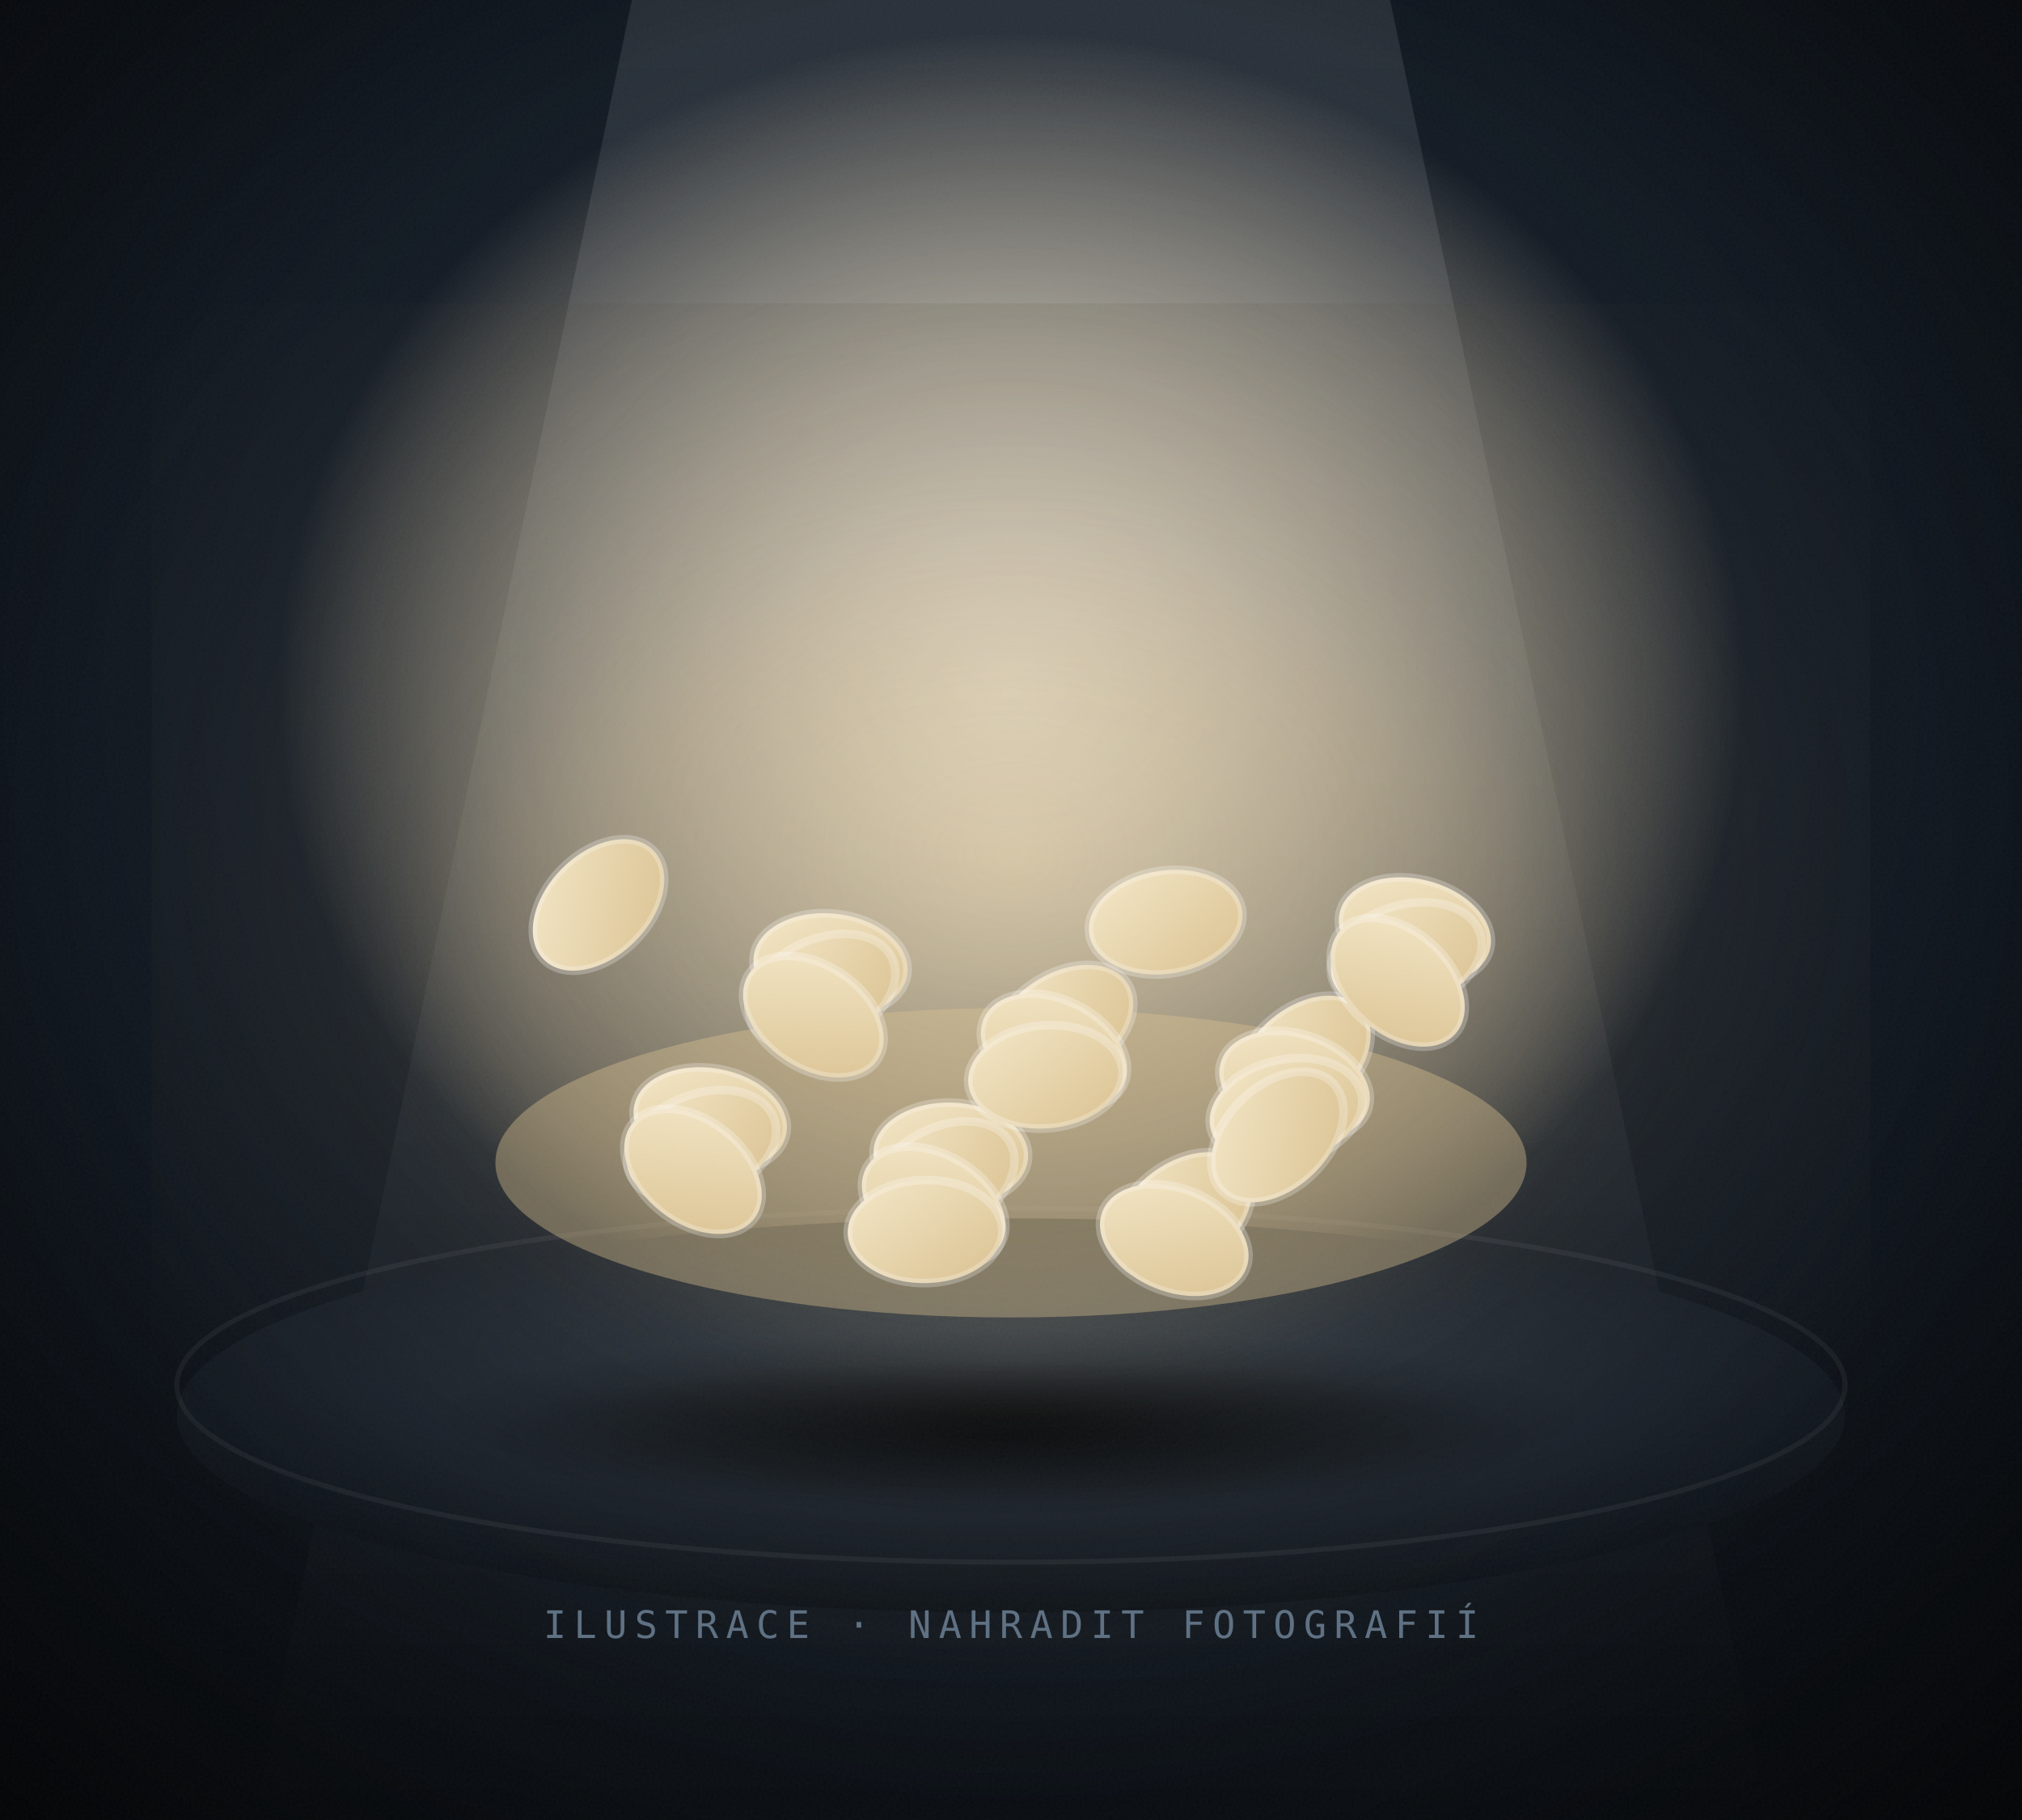
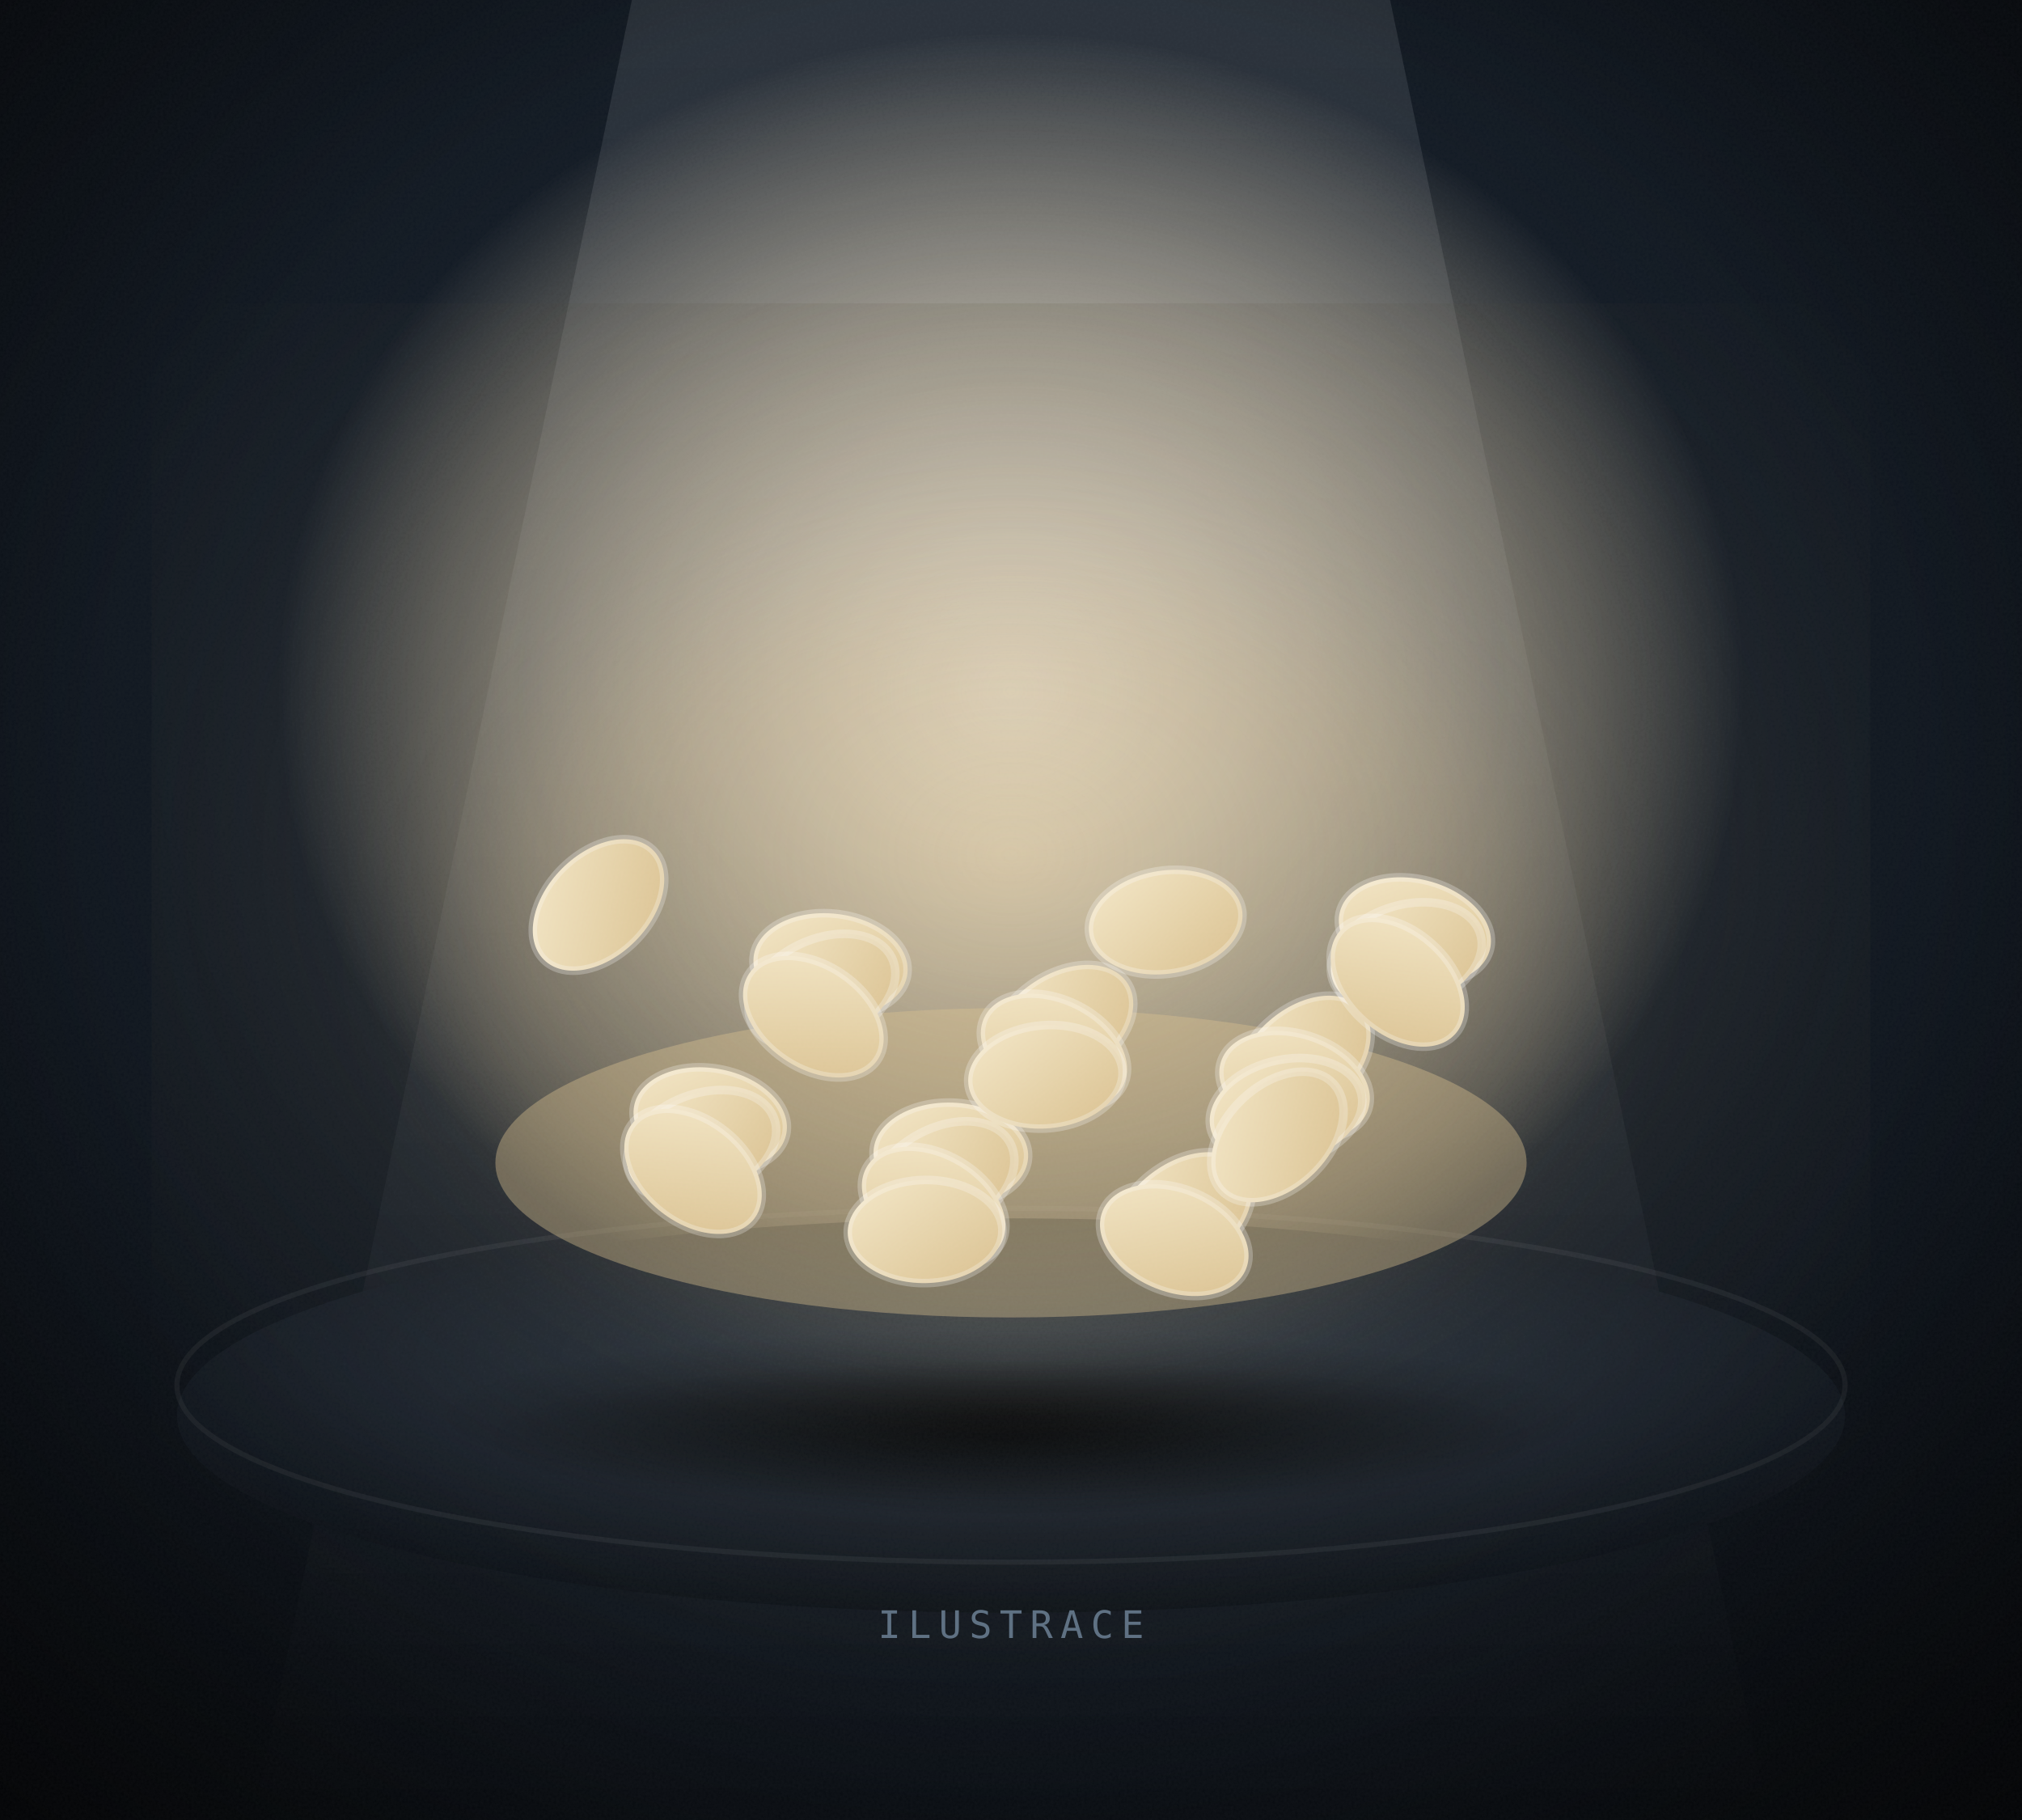
<svg xmlns="http://www.w3.org/2000/svg" viewBox="0 0 800 720" width="800" height="720">
  <defs>
    <radialGradient id="bg-oats" cx="50%" cy="38%" r="80%">
      <stop offset="0%" stop-color="#d9c08f" stop-opacity="0.28" />
      <stop offset="45%" stop-color="#121a24" />
      <stop offset="100%" stop-color="#06080b" />
    </radialGradient>
    <linearGradient id="beam-oats" x1="0" y1="0" x2="0" y2="1">
      <stop offset="0%" stop-color="#ffffff" stop-opacity="0.10" />
      <stop offset="100%" stop-color="#ffffff" stop-opacity="0" />
    </linearGradient>
    <radialGradient id="slab-oats" cx="50%" cy="35%" r="65%">
      <stop offset="0%" stop-color="#2a3644" />
      <stop offset="70%" stop-color="#151c25" />
      <stop offset="100%" stop-color="#0c1117" />
    </radialGradient>
    <radialGradient id="shadow-oats" cx="50%" cy="50%" r="50%">
      <stop offset="0%" stop-color="#000" stop-opacity="0.65" />
      <stop offset="100%" stop-color="#000" stop-opacity="0" />
    </radialGradient>
    <radialGradient id="vig-oats" cx="50%" cy="45%" r="75%">
      <stop offset="60%" stop-color="#000" stop-opacity="0" />
      <stop offset="100%" stop-color="#000" stop-opacity="0.55" />
    </radialGradient>
    <filter id="grain-oats">
      <feTurbulence type="fractalNoise" baseFrequency="0.9" numOctaves="2" stitchTiles="stitch" />
      <feColorMatrix values="0 0 0 0 1  0 0 0 0 1  0 0 0 0 1  0 0 0 0.05 0" />
    </filter>
    <filter id="soft-oats" x="-20%" y="-20%" width="140%" height="140%">
      <feGaussianBlur stdDeviation="22" />
    </filter>
  </defs>
  <rect width="800" height="720" fill="url(#bg-oats)" />
  <path d="M250,0 L550,0 L700,720 L100,720 Z" fill="url(#beam-oats)" />
  <ellipse cx="400" cy="560" rx="330" ry="78" fill="url(#slab-oats)" />
  <ellipse cx="400" cy="548" rx="330" ry="70" fill="none" stroke="#ffffff" stroke-opacity="0.06" stroke-width="2" />
  <ellipse cx="400" cy="560" rx="230" ry="34" fill="url(#shadow-oats)" />
  <ellipse cx="400" cy="380" rx="220" ry="150" fill="#d9c08f" opacity="0.18" filter="url(#soft-oats)" />
  <svg x="60" y="120" width="680" height="544" viewBox="0 0 200 160" class="" aria-hidden="true">
    <defs>
      <radialGradient id="goatsd9c08fbg" cx="50%" cy="40%" r="70%">
        <stop offset="0%" stop-color="#d9c08f" stop-opacity="0.35" />
        <stop offset="100%" stop-color="#0a0d12" stop-opacity="0" />
      </radialGradient>
      <linearGradient id="goatsd9c08f" x1="0" y1="0" x2="1" y2="1">
        <stop offset="0%" stop-color="#f4e7c8" />
        <stop offset="100%" stop-color="#d9c08f" />
      </linearGradient>
      <radialGradient id="goatsd9c08fsh" cx="50%" cy="50%" r="50%">
        <stop offset="0%" stop-color="#000" stop-opacity="0.55" />
        <stop offset="100%" stop-color="#000" stop-opacity="0" />
      </radialGradient>
    </defs>
    <rect width="200" height="160" fill="url(#goatsd9c08fbg)" />
    <ellipse cx="100" cy="132" rx="62" ry="9" fill="url(#goatsd9c08fsh)" />
    <g>
      <ellipse cx="100" cy="100" rx="60" ry="18" fill="#d9c08f" opacity="0.4" />
      <ellipse cx="52" cy="70" rx="9" ry="6" transform="rotate(-45 52 70)" fill="url(#goatsd9c08f)" stroke="#fff" stroke-opacity="0.25" />
      <ellipse cx="93" cy="99" rx="9" ry="6" transform="rotate(2 93 99)" fill="url(#goatsd9c08f)" stroke="#fff" stroke-opacity="0.25" />
      <ellipse cx="134" cy="88" rx="9" ry="6" transform="rotate(-41 134 88)" fill="url(#goatsd9c08f)" stroke="#fff" stroke-opacity="0.25" />
      <ellipse cx="79" cy="77" rx="9" ry="6" transform="rotate(6 79 77)" fill="url(#goatsd9c08f)" stroke="#fff" stroke-opacity="0.25" />
      <ellipse cx="120" cy="106" rx="9" ry="6" transform="rotate(-37 120 106)" fill="url(#goatsd9c08f)" stroke="#fff" stroke-opacity="0.25" />
      <ellipse cx="65" cy="95" rx="9" ry="6" transform="rotate(10 65 95)" fill="url(#goatsd9c08f)" stroke="#fff" stroke-opacity="0.25" />
      <ellipse cx="106" cy="84" rx="9" ry="6" transform="rotate(-33 106 84)" fill="url(#goatsd9c08f)" stroke="#fff" stroke-opacity="0.25" />
      <ellipse cx="147" cy="73" rx="9" ry="6" transform="rotate(14 147 73)" fill="url(#goatsd9c08f)" stroke="#fff" stroke-opacity="0.25" />
      <ellipse cx="92" cy="102" rx="9" ry="6" transform="rotate(-29 92 102)" fill="url(#goatsd9c08f)" stroke="#fff" stroke-opacity="0.25" />
      <ellipse cx="133" cy="91" rx="9" ry="6" transform="rotate(18 133 91)" fill="url(#goatsd9c08f)" stroke="#fff" stroke-opacity="0.25" />
      <ellipse cx="78" cy="80" rx="9" ry="6" transform="rotate(-25 78 80)" fill="url(#goatsd9c08f)" stroke="#fff" stroke-opacity="0.25" />
      <ellipse cx="119" cy="109" rx="9" ry="6" transform="rotate(22 119 109)" fill="url(#goatsd9c08f)" stroke="#fff" stroke-opacity="0.25" />
      <ellipse cx="64" cy="98" rx="9" ry="6" transform="rotate(-21 64 98)" fill="url(#goatsd9c08f)" stroke="#fff" stroke-opacity="0.25" />
      <ellipse cx="105" cy="87" rx="9" ry="6" transform="rotate(26 105 87)" fill="url(#goatsd9c08f)" stroke="#fff" stroke-opacity="0.25" />
      <ellipse cx="146" cy="76" rx="9" ry="6" transform="rotate(-17 146 76)" fill="url(#goatsd9c08f)" stroke="#fff" stroke-opacity="0.25" />
      <ellipse cx="91" cy="105" rx="9" ry="6" transform="rotate(30 91 105)" fill="url(#goatsd9c08f)" stroke="#fff" stroke-opacity="0.25" />
      <ellipse cx="132" cy="94" rx="9" ry="6" transform="rotate(-13 132 94)" fill="url(#goatsd9c08f)" stroke="#fff" stroke-opacity="0.25" />
      <ellipse cx="77" cy="83" rx="9" ry="6" transform="rotate(34 77 83)" fill="url(#goatsd9c08f)" stroke="#fff" stroke-opacity="0.25" />
      <ellipse cx="118" cy="72" rx="9" ry="6" transform="rotate(-9 118 72)" fill="url(#goatsd9c08f)" stroke="#fff" stroke-opacity="0.25" />
      <ellipse cx="63" cy="101" rx="9" ry="6" transform="rotate(38 63 101)" fill="url(#goatsd9c08f)" stroke="#fff" stroke-opacity="0.25" />
      <ellipse cx="104" cy="90" rx="9" ry="6" transform="rotate(-5 104 90)" fill="url(#goatsd9c08f)" stroke="#fff" stroke-opacity="0.25" />
      <ellipse cx="145" cy="79" rx="9" ry="6" transform="rotate(42 145 79)" fill="url(#goatsd9c08f)" stroke="#fff" stroke-opacity="0.25" />
      <ellipse cx="90" cy="108" rx="9" ry="6" transform="rotate(-1 90 108)" fill="url(#goatsd9c08f)" stroke="#fff" stroke-opacity="0.25" />
      <ellipse cx="131" cy="97" rx="9" ry="6" transform="rotate(-44 131 97)" fill="url(#goatsd9c08f)" stroke="#fff" stroke-opacity="0.25" />
    </g>
  </svg>
  <rect width="800" height="720" fill="url(#vig-oats)" />
  <rect width="800" height="720" filter="url(#grain-oats)" opacity="0.6" />
-   <text x="400" y="648" text-anchor="middle" font-family="ui-monospace, Menlo, monospace" font-size="15" letter-spacing="3" fill="#5f7183">ILUSTRACE · NAHRADIT FOTOGRAFIÍ</text>
+   <text x="400" y="648" text-anchor="middle" font-family="ui-monospace, Menlo, monospace" font-size="15" letter-spacing="3" fill="#5f7183">ILUSTRACE</text>
</svg>
